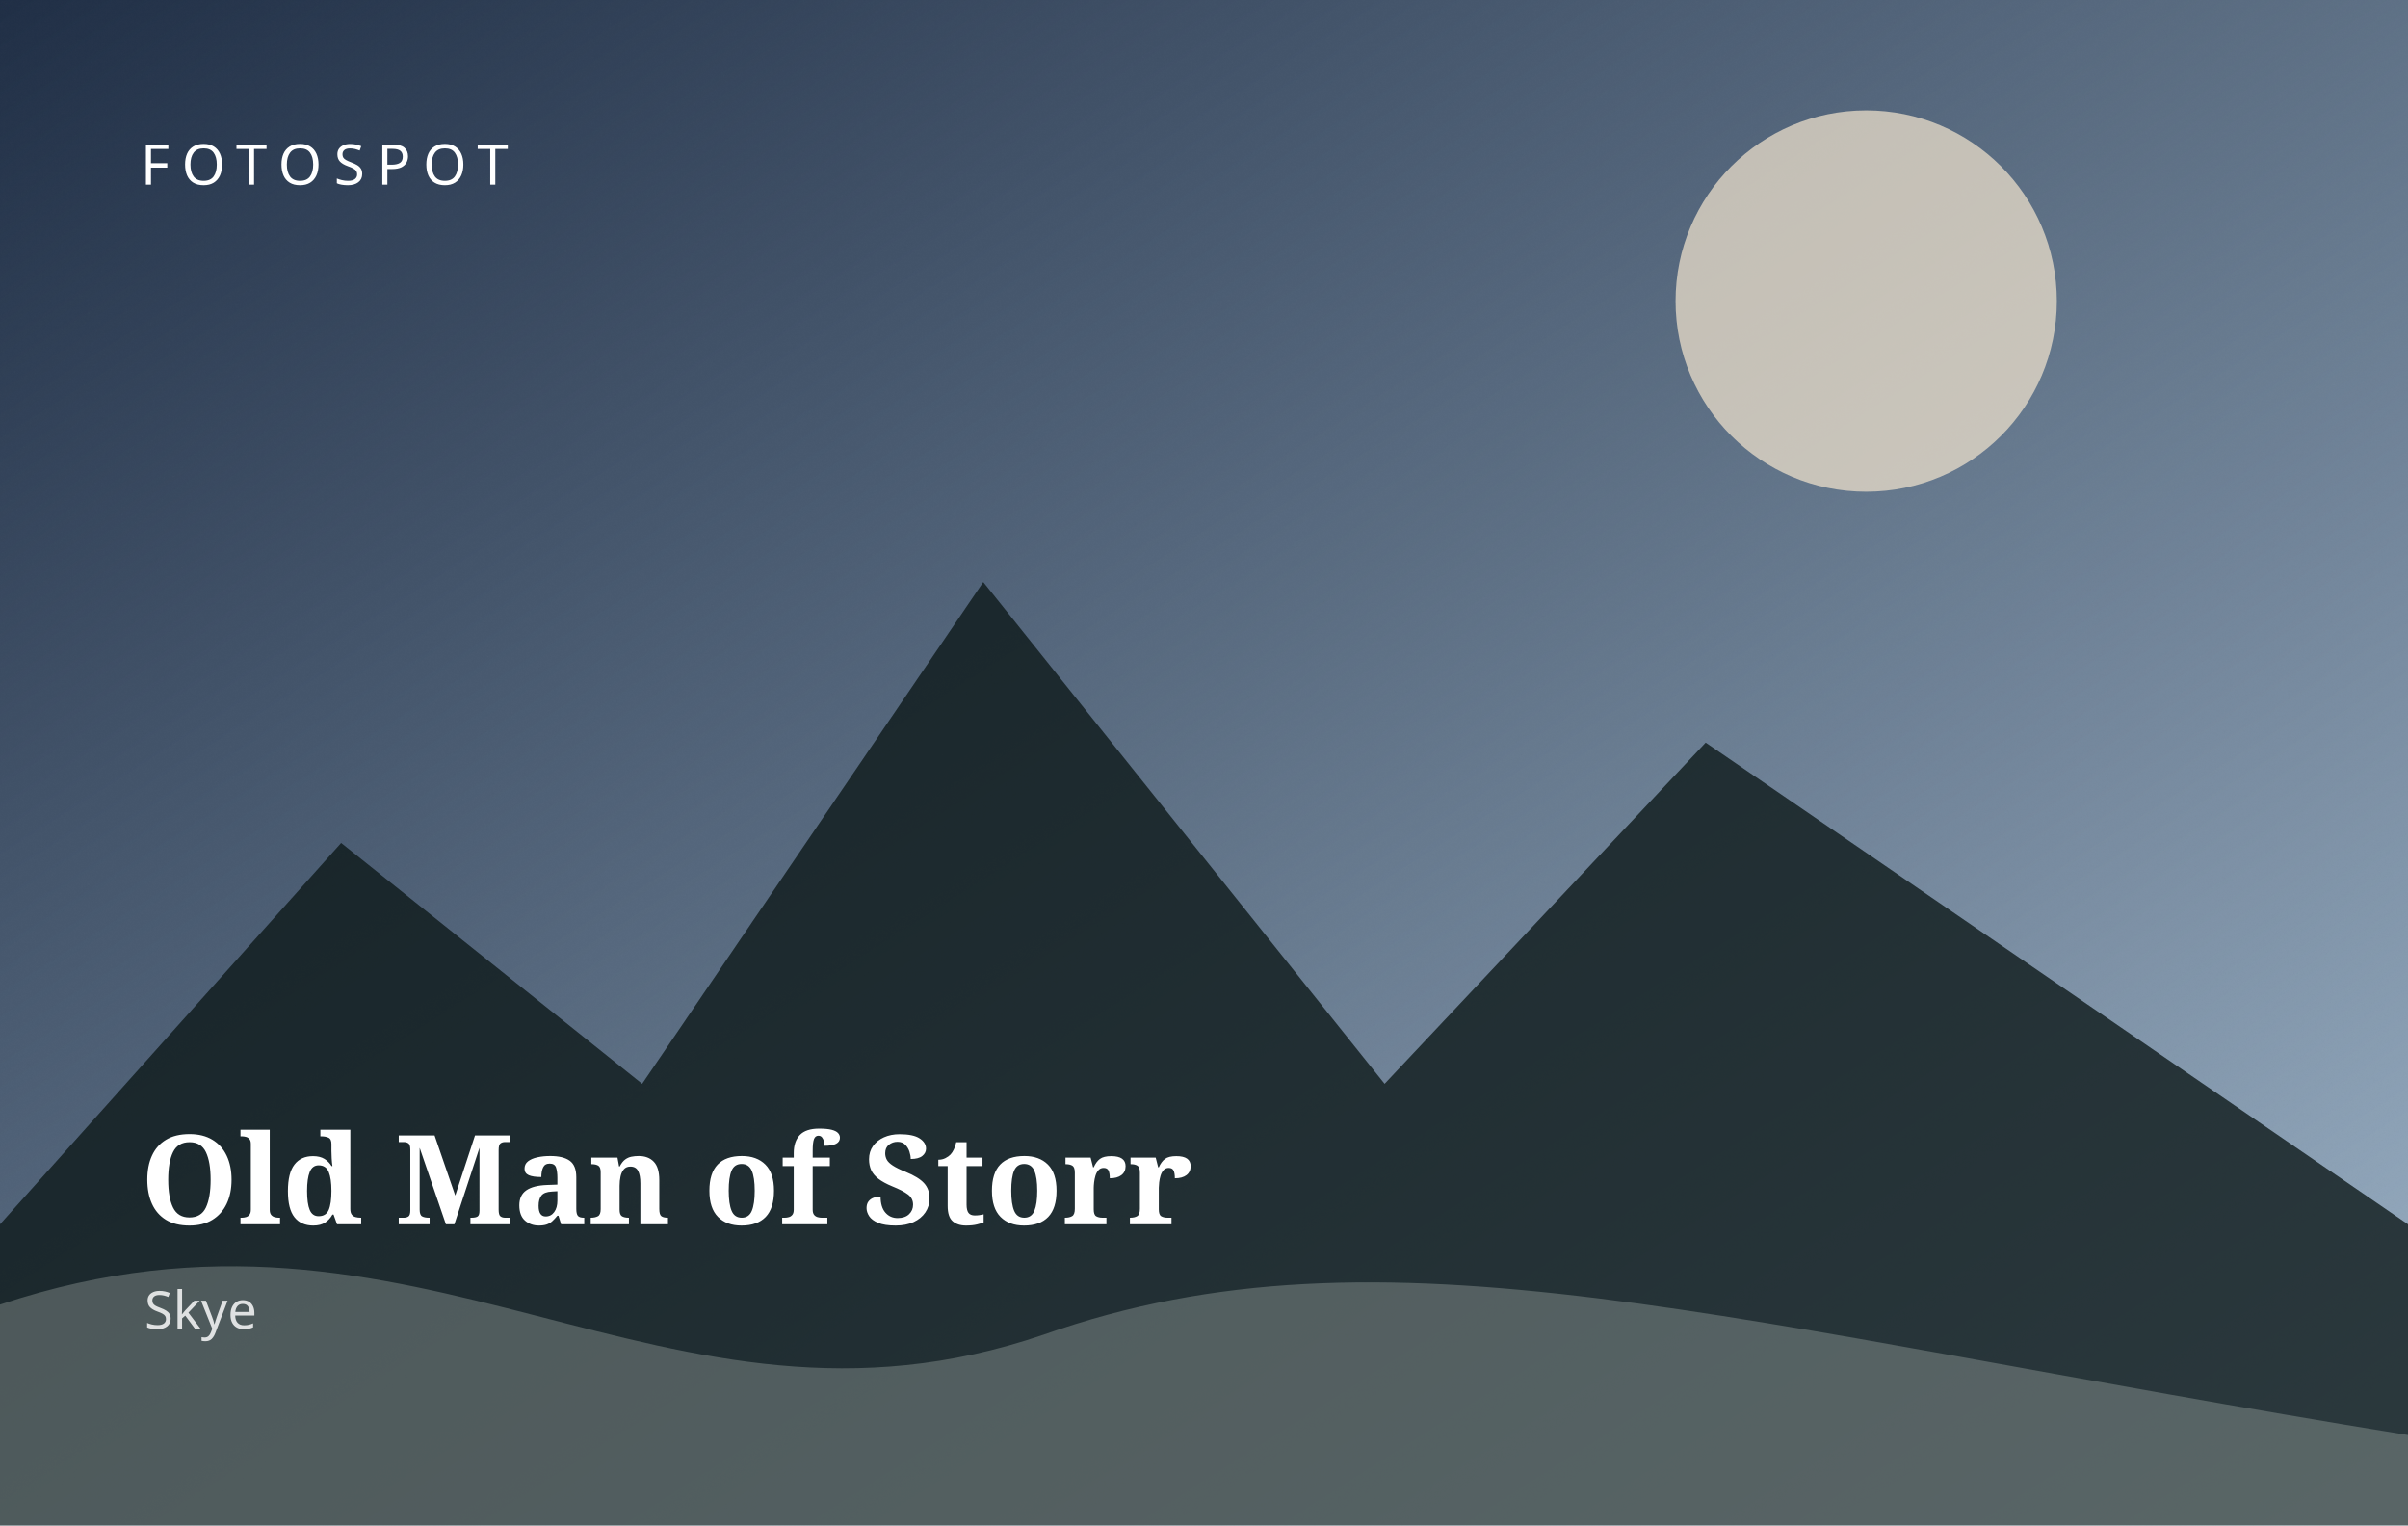
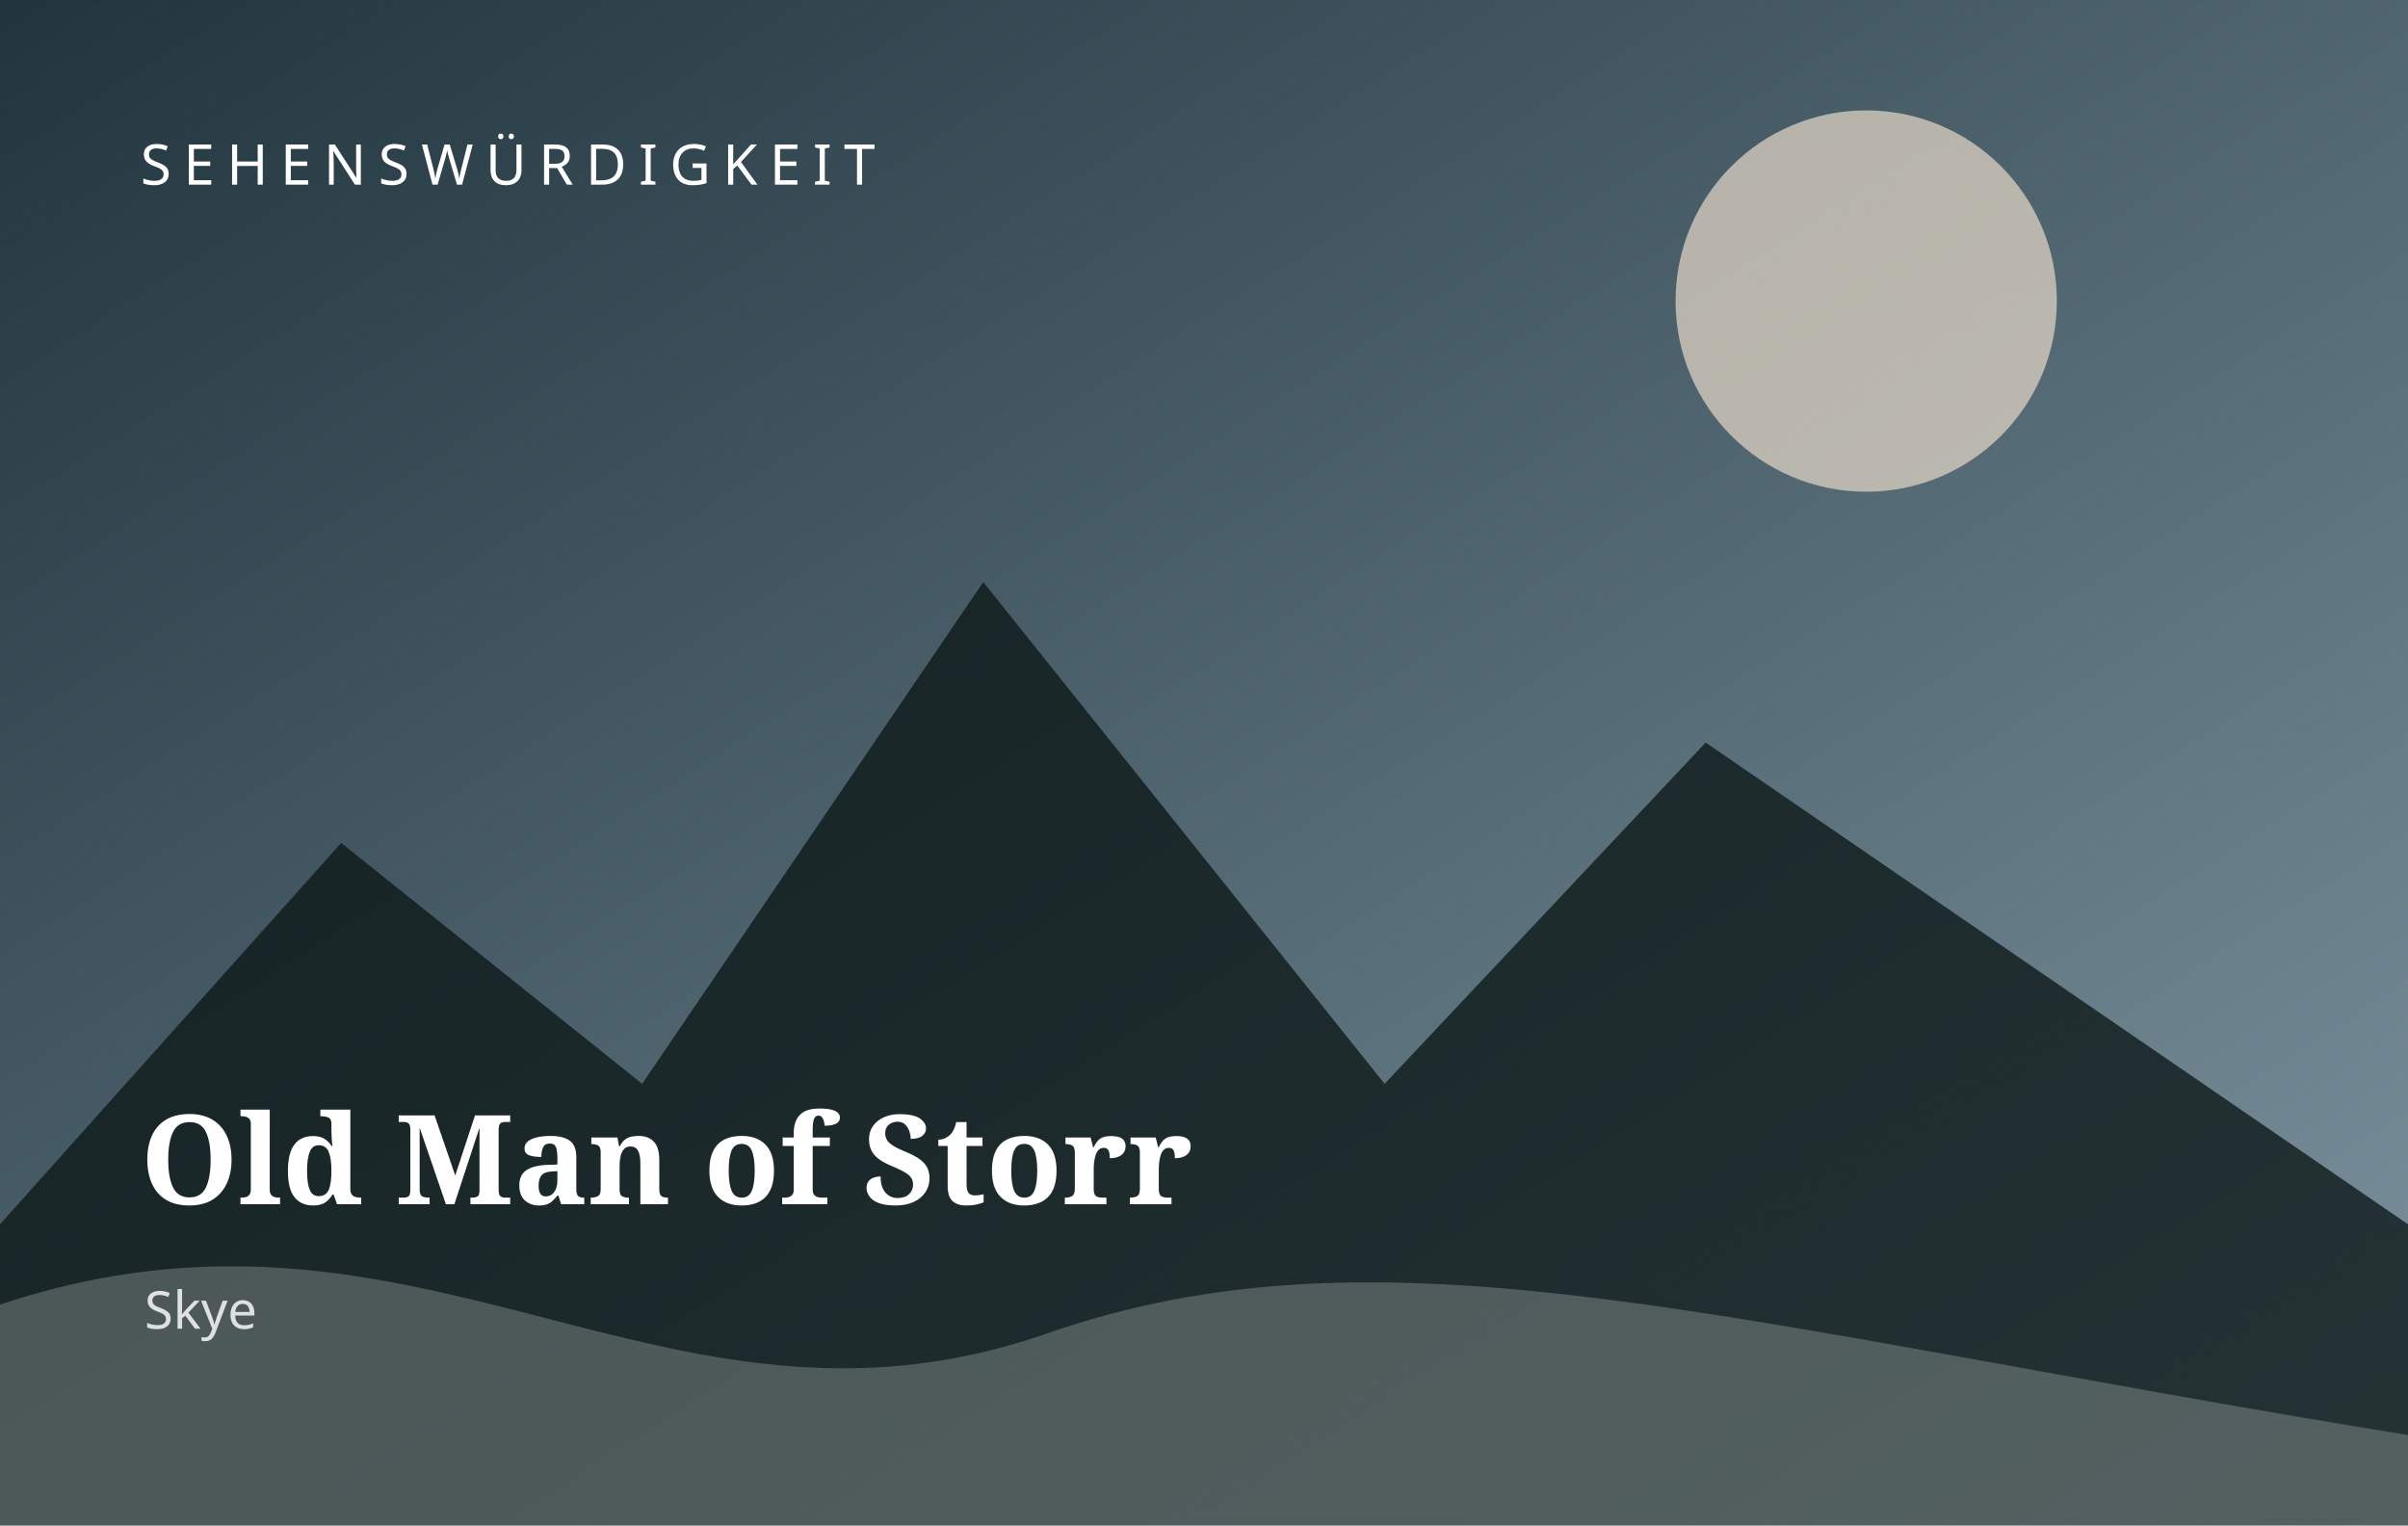
<svg xmlns="http://www.w3.org/2000/svg" viewBox="0 0 1200 760" role="img" aria-label="Old Man of Storr">
  <defs>
    <linearGradient id="g" x1="0" y1="0" x2="1" y2="1">
-       <stop stop-color="#1f2e45" />
-       <stop offset="1" stop-color="#9db3c7" />
+       <stop stop-color="#20343d" />
+       <stop offset="1" stop-color="#7e95a1" />
    </linearGradient>
    <filter id="n">
      <feTurbulence baseFrequency=".9" numOctaves="2" stitchTiles="stitch" />
      <feColorMatrix type="saturate" values="0" />
      <feComponentTransfer>
        <feFuncA type="table" tableValues="0 .08" />
      </feComponentTransfer>
    </filter>
  </defs>
  <rect width="1200" height="760" fill="url(#g)" />
  <rect width="1200" height="760" filter="url(#n)" opacity=".35" />
-   <circle cx="930" cy="150" r="95" fill="#f4e6cf" opacity=".7" />
+   <circle cx="930" cy="150" r="95" fill="#e7d8c7" opacity=".7" />
  <path d="M0 610L170 420l150 120 170-250 200 250 160-170 350 240v150H0z" fill="#0b1717" opacity=".78" />
  <path d="M0 650c210-70 330 80 520 15 170-60 340-5 680 50v45H0z" fill="#dbe5dc" opacity=".26" />
-   <text x="70" y="92" fill="#fff" font-family="system-ui,sans-serif" font-size="28" letter-spacing="6">FOTOSPOT</text>
-   <text x="70" y="610" fill="#fff" font-family="Georgia,serif" font-size="62" font-weight="700">Old Man of Storr</text>
+   <text x="70" y="92" fill="#fff" font-family="system-ui,sans-serif" font-size="28" letter-spacing="6">SEHENSWÜRDIGKEIT</text>
+   <text x="70" y="600" fill="#fff" font-family="Georgia,serif" font-size="62" font-weight="700">Old Man of Storr</text>
  <text x="72" y="662" fill="#fff" opacity=".82" font-family="system-ui,sans-serif" font-size="26">Skye</text>
</svg>
